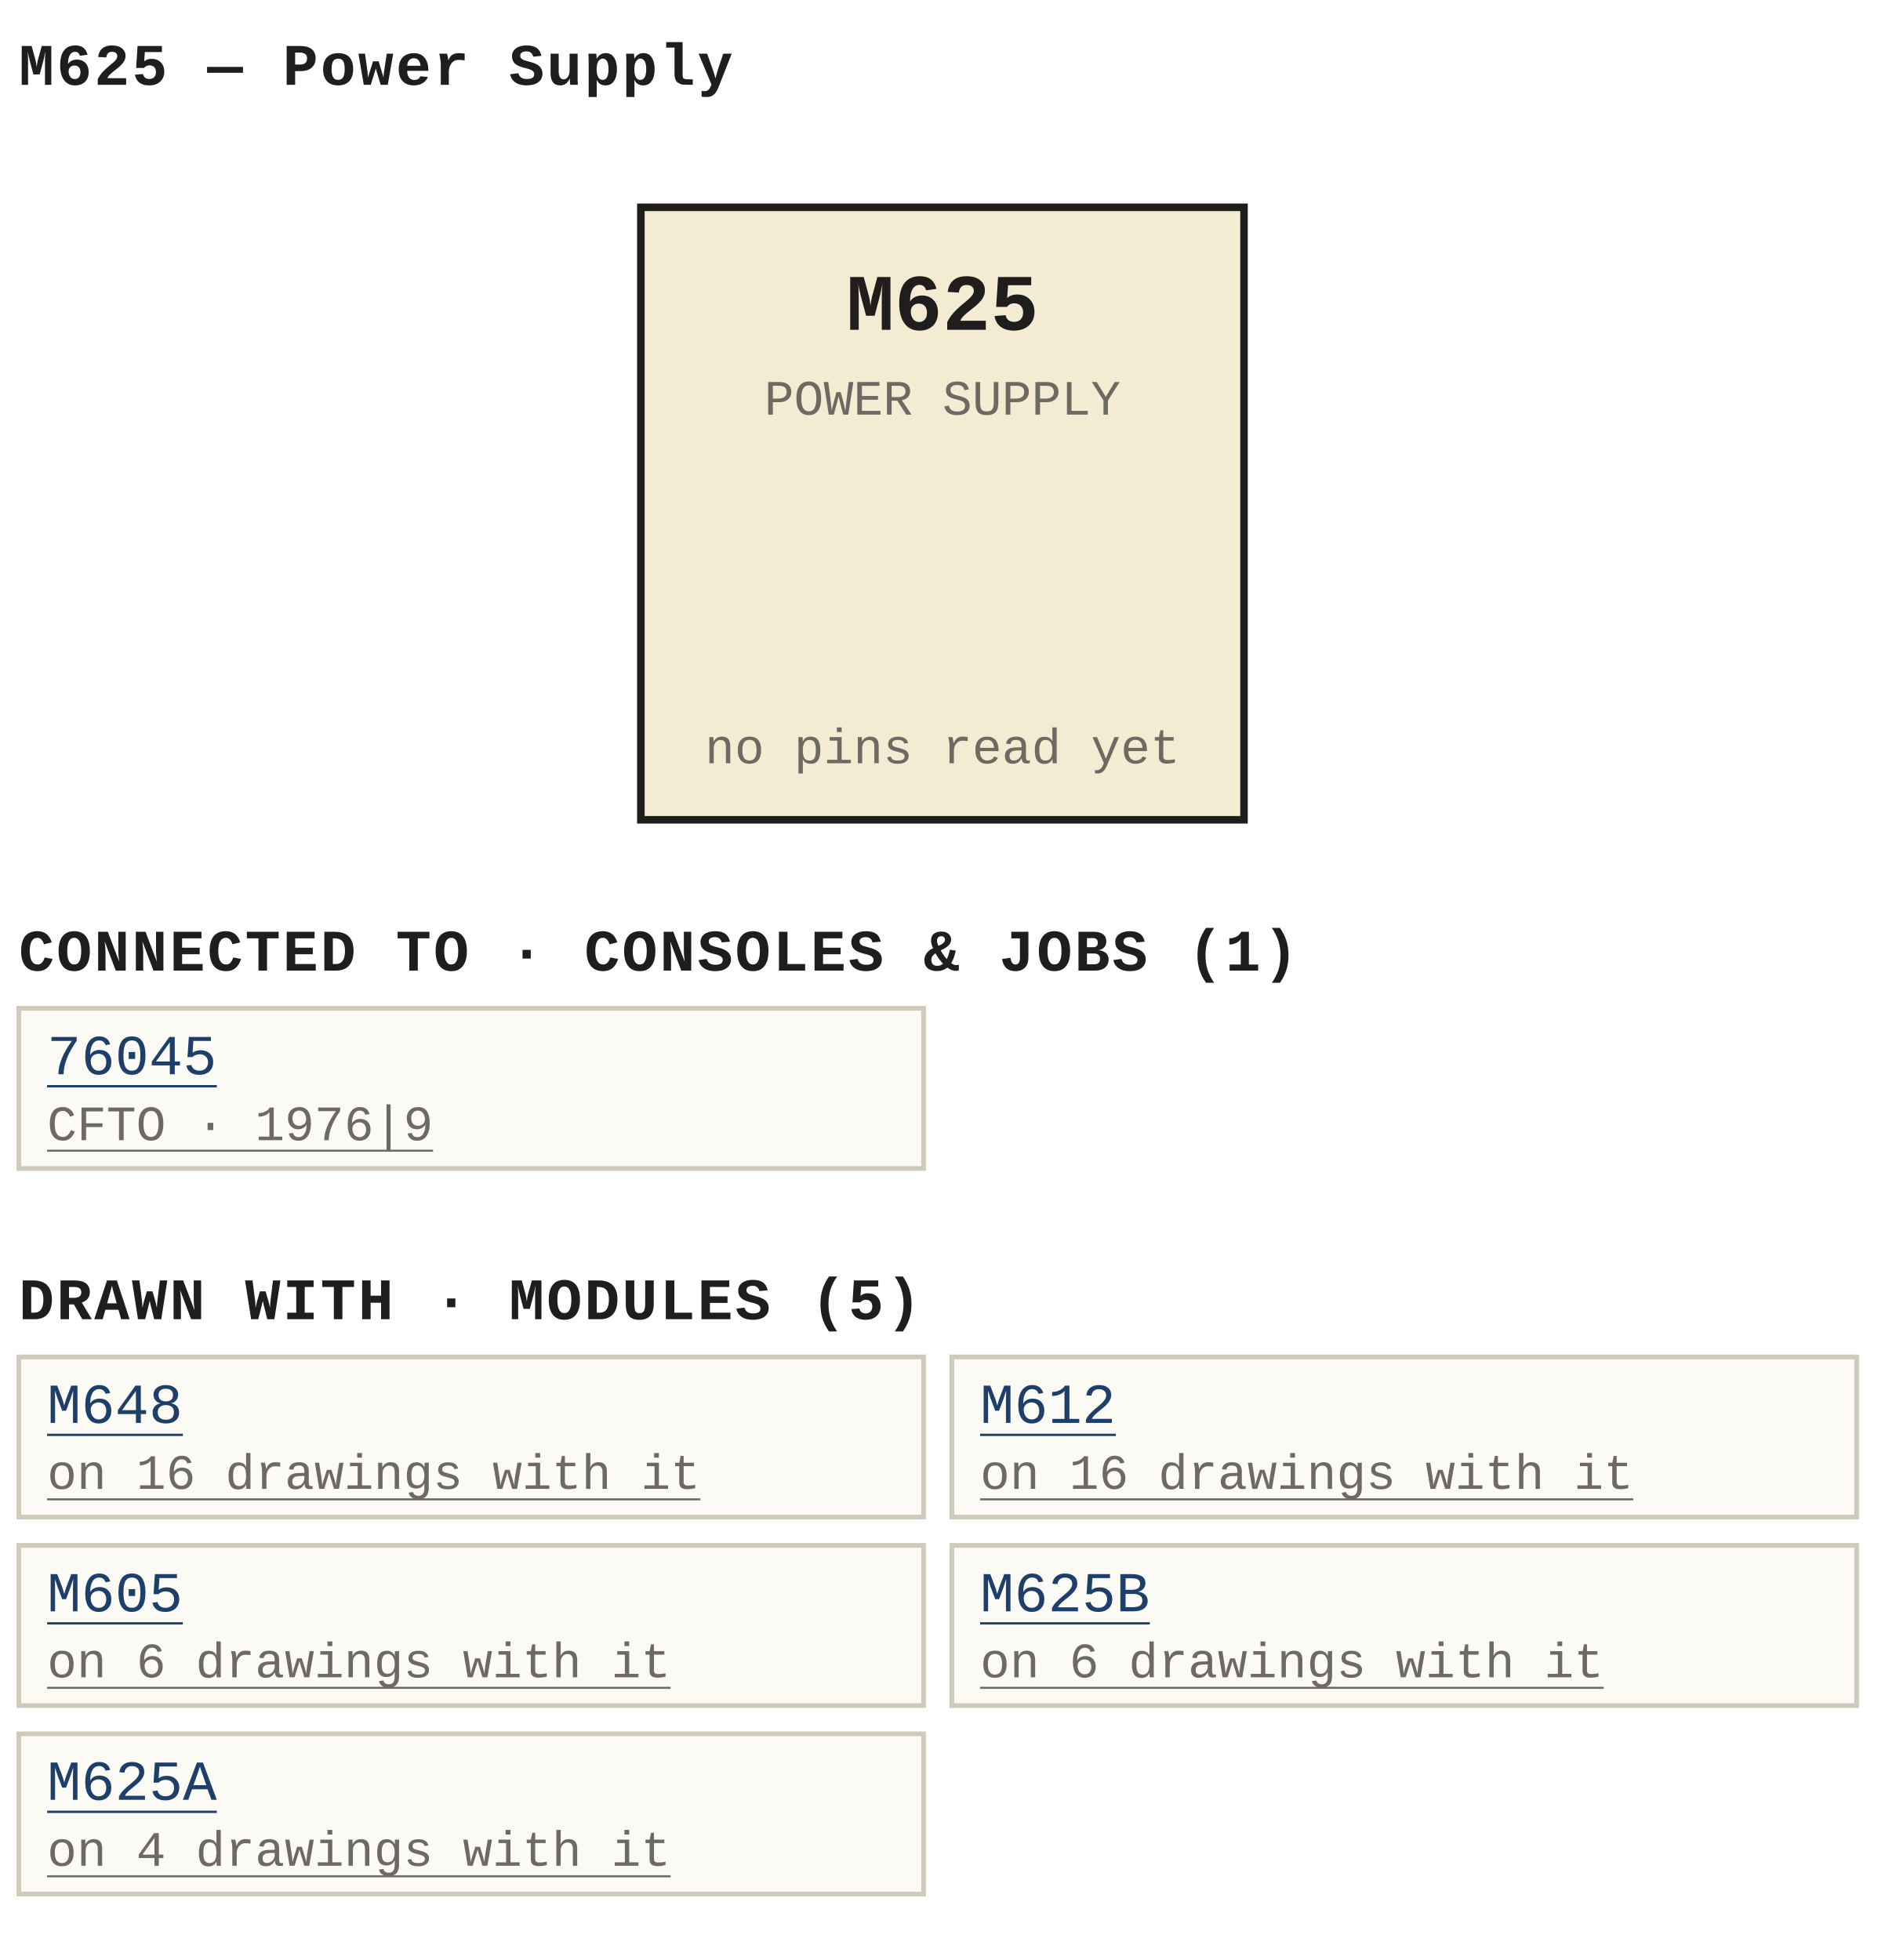
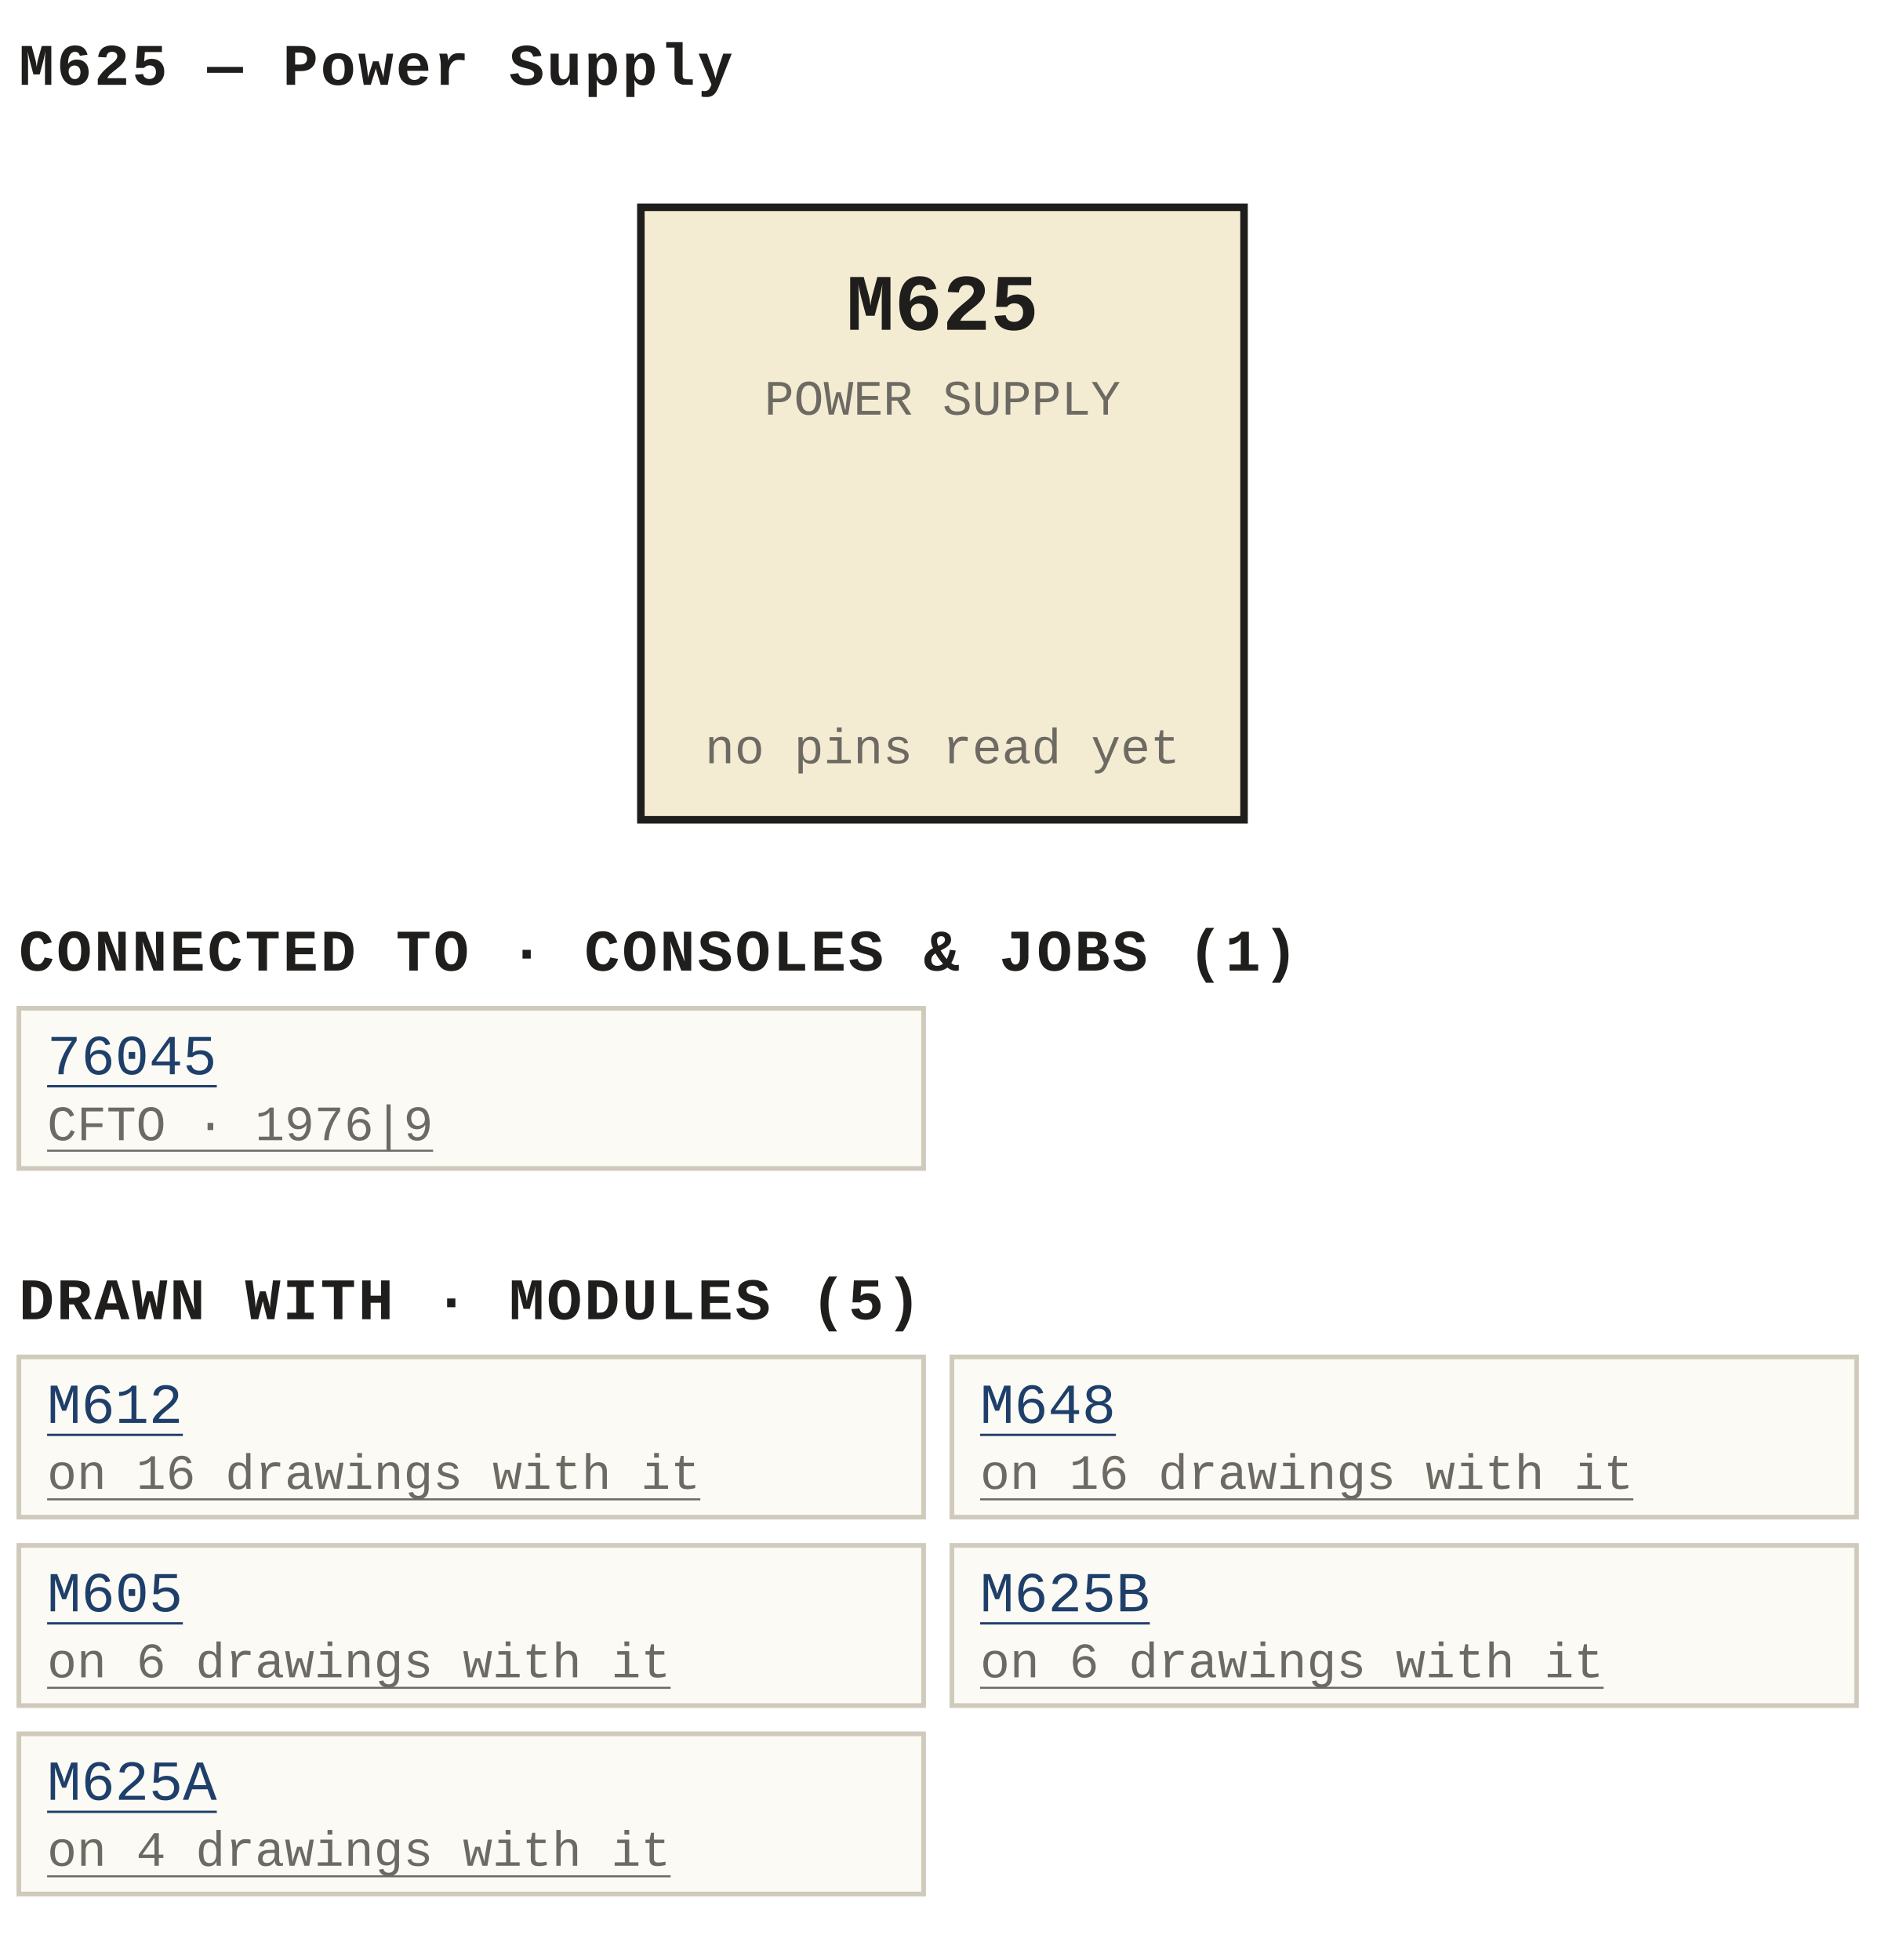
<svg xmlns="http://www.w3.org/2000/svg" class="wp" viewBox="0 0 400 416" width="400" height="416" role="img" aria-label="M625 connections" style="width:100%;max-width:500px;height:auto;background:#fbfaf4">
  <style>.wp text{font-family:"Courier Prime","Courier New",Courier,monospace;fill:#1f1e1c;font-size:12px} .wp .f{fill:#6d6a63;font-size:10.5px} .wp .h{font-size:12.5px;font-weight:700;letter-spacing:.04em} .wp .b{font-size:17px;font-weight:700} .wp a text{fill:#1f3f6b;text-decoration:underline} .wp a:hover rect{fill:#efe9d2}</style>
  <text x="4" y="18" class="h">M625 — Power Supply</text>
  <rect x="136" y="44" width="128" height="130" fill="#f4ecd2" stroke="#1f1e1c" stroke-width="1.6" />
  <text x="200.0" y="70" class="b" text-anchor="middle">M625</text>
  <text x="200.0" y="88" class="f" text-anchor="middle">POWER SUPPLY</text>
  <text x="200.0" y="162" class="f" text-anchor="middle">no pins read yet</text>
  <text x="4" y="206" class="h">CONNECTED TO · CONSOLES &amp; JOBS (1)</text>
  <a href="../../PAGES/Job-76045.html">
    <rect x="4" y="214" width="192" height="34" fill="#fbfaf4" stroke="#cfcabc" />
    <text x="10" y="228">76045</text>
    <text x="10" y="242" class="f">CFTO · 1976|9</text>
  </a>
  <text x="4" y="280" class="h">DRAWN WITH · MODULES (5)</text>
-   <a href="../../PAGES/M648.html">
+   <a href="../../PAGES/M612.html">
    <rect x="4" y="288" width="192" height="34" fill="#fbfaf4" stroke="#cfcabc" />
-     <text x="10" y="302">M648</text>
+     <text x="10" y="302">M612</text>
    <text x="10" y="316" class="f">on 16 drawings with it</text>
  </a>
-   <a href="../../PAGES/M612.html">
+   <a href="../../PAGES/M648.html">
    <rect x="202" y="288" width="192" height="34" fill="#fbfaf4" stroke="#cfcabc" />
-     <text x="208" y="302">M612</text>
+     <text x="208" y="302">M648</text>
    <text x="208" y="316" class="f">on 16 drawings with it</text>
  </a>
  <a href="../../PAGES/M605.html">
    <rect x="4" y="328" width="192" height="34" fill="#fbfaf4" stroke="#cfcabc" />
    <text x="10" y="342">M605</text>
    <text x="10" y="356" class="f">on 6 drawings with it</text>
  </a>
  <a href="../../PAGES/M625B.html">
    <rect x="202" y="328" width="192" height="34" fill="#fbfaf4" stroke="#cfcabc" />
    <text x="208" y="342">M625B</text>
    <text x="208" y="356" class="f">on 6 drawings with it</text>
  </a>
  <a href="../../PAGES/M625A.html">
    <rect x="4" y="368" width="192" height="34" fill="#fbfaf4" stroke="#cfcabc" />
    <text x="10" y="382">M625A</text>
    <text x="10" y="396" class="f">on 4 drawings with it</text>
  </a>
</svg>
